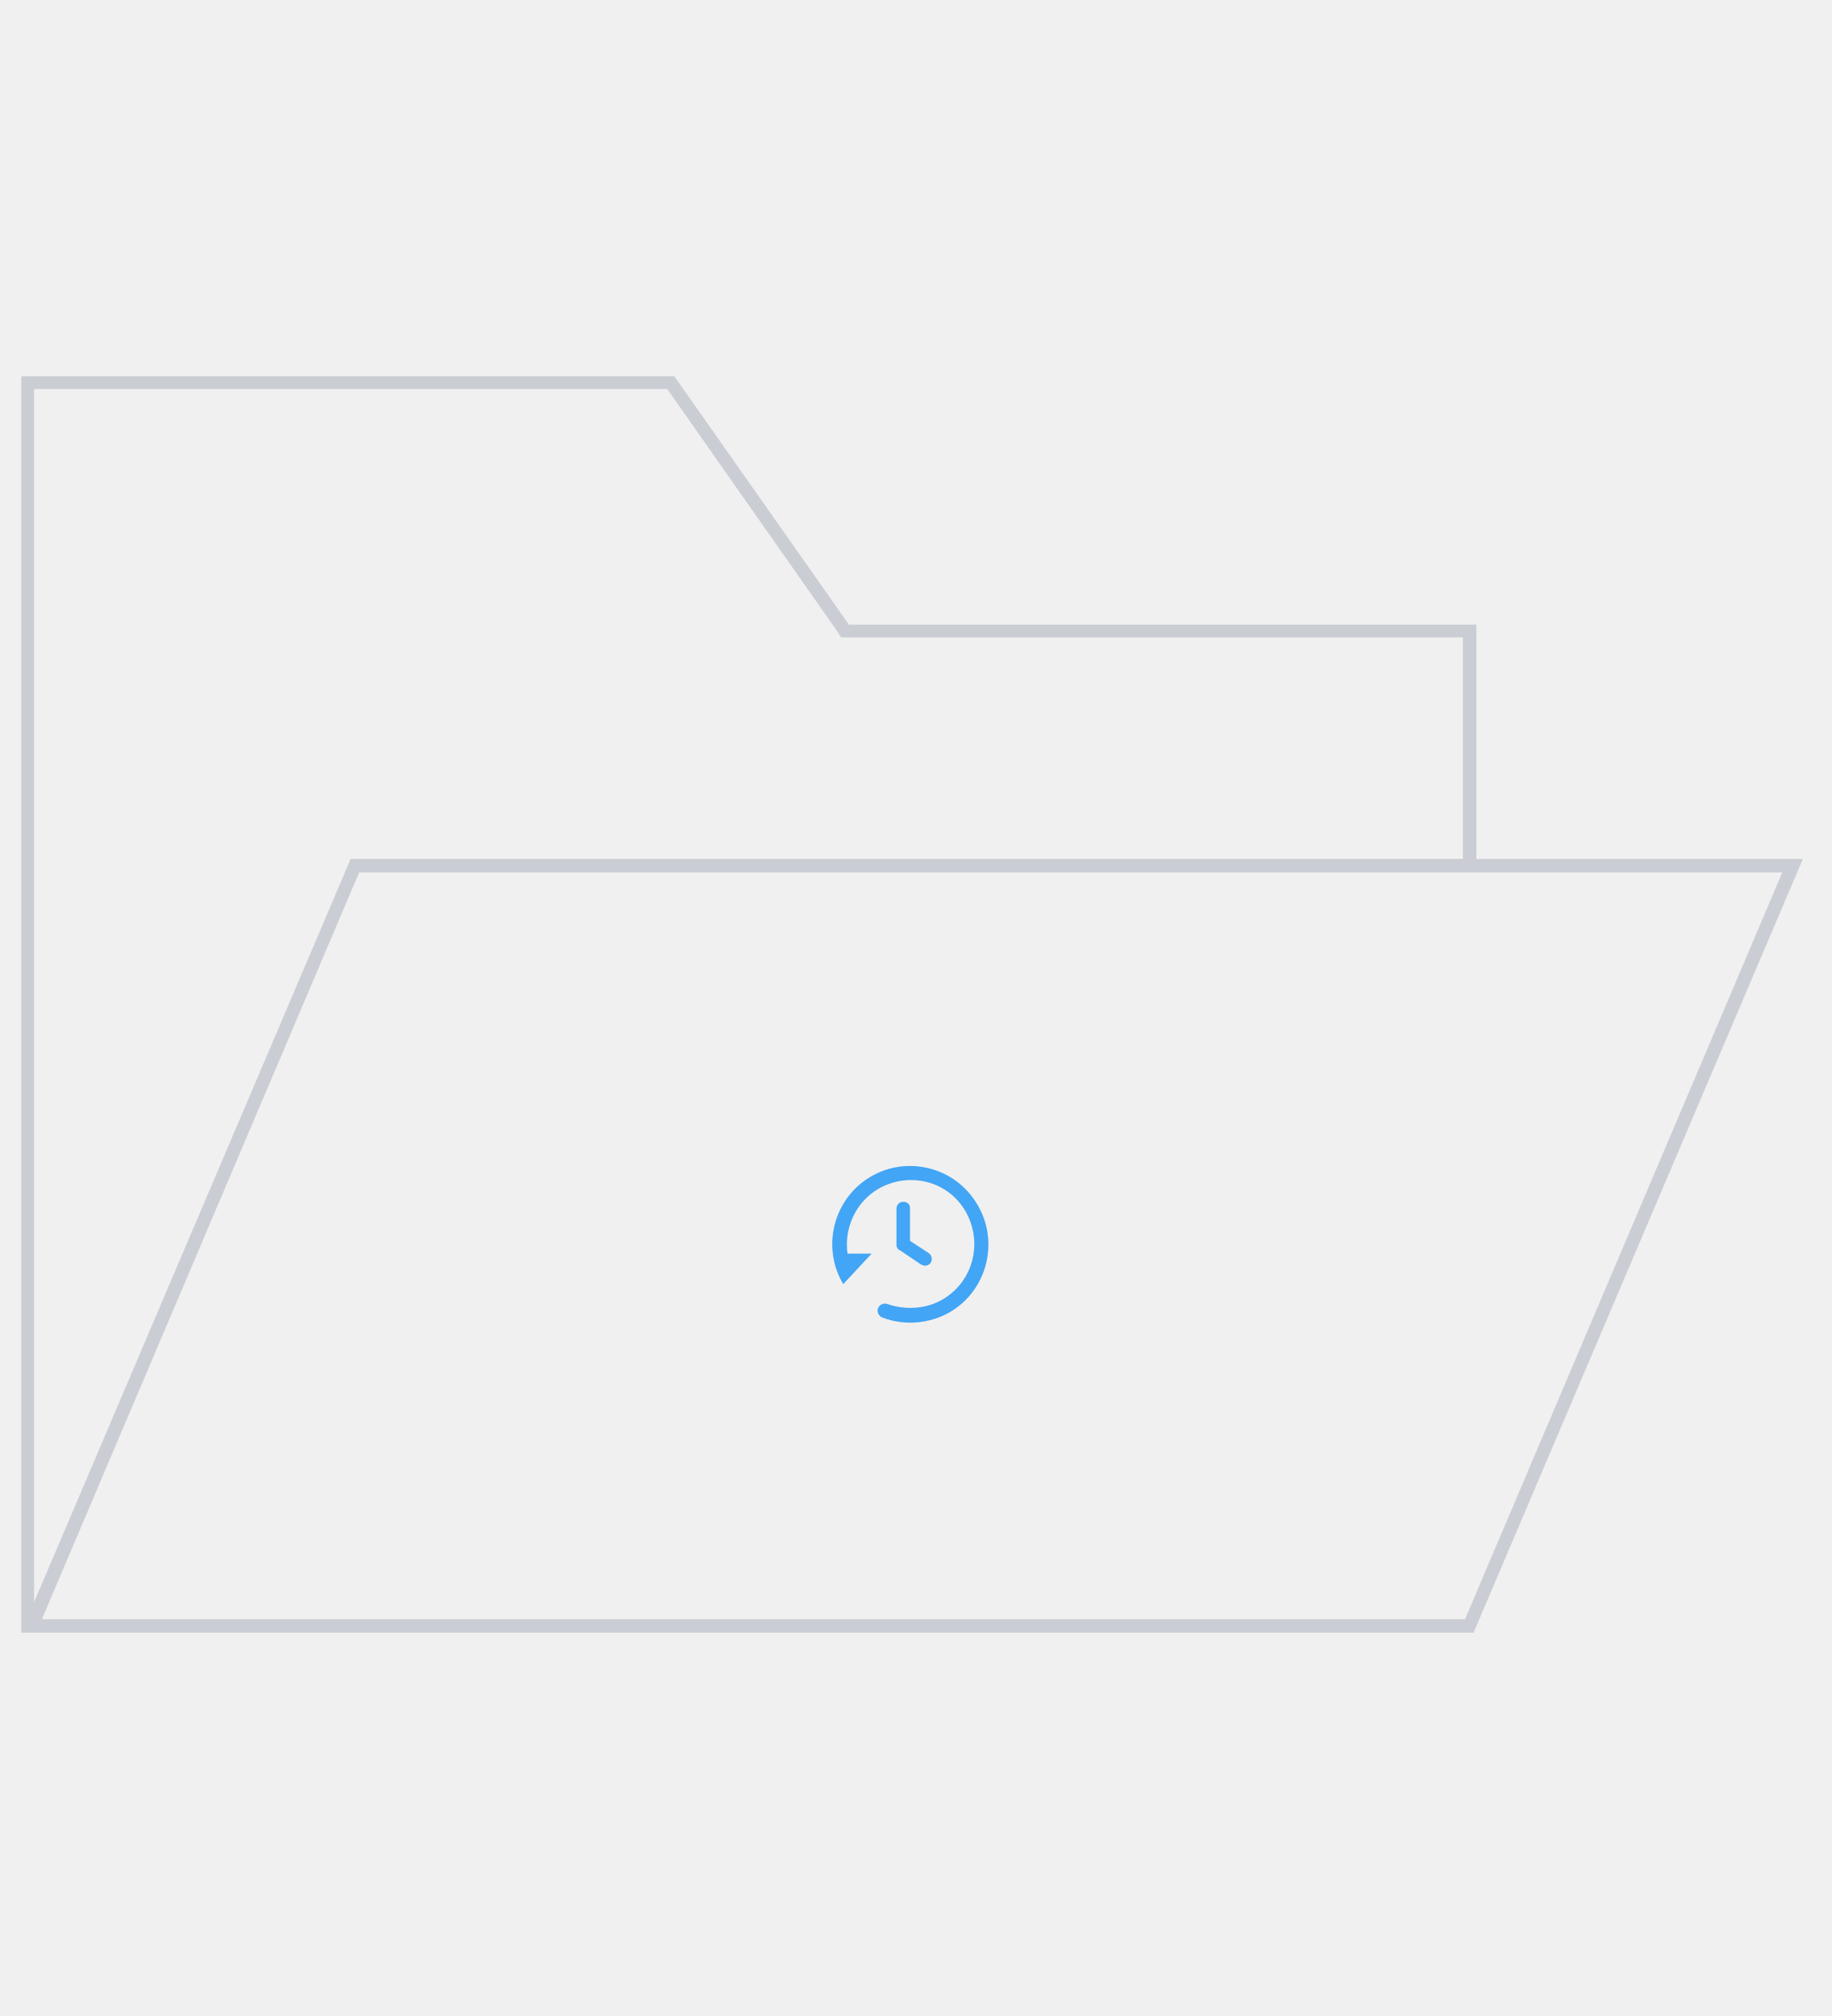
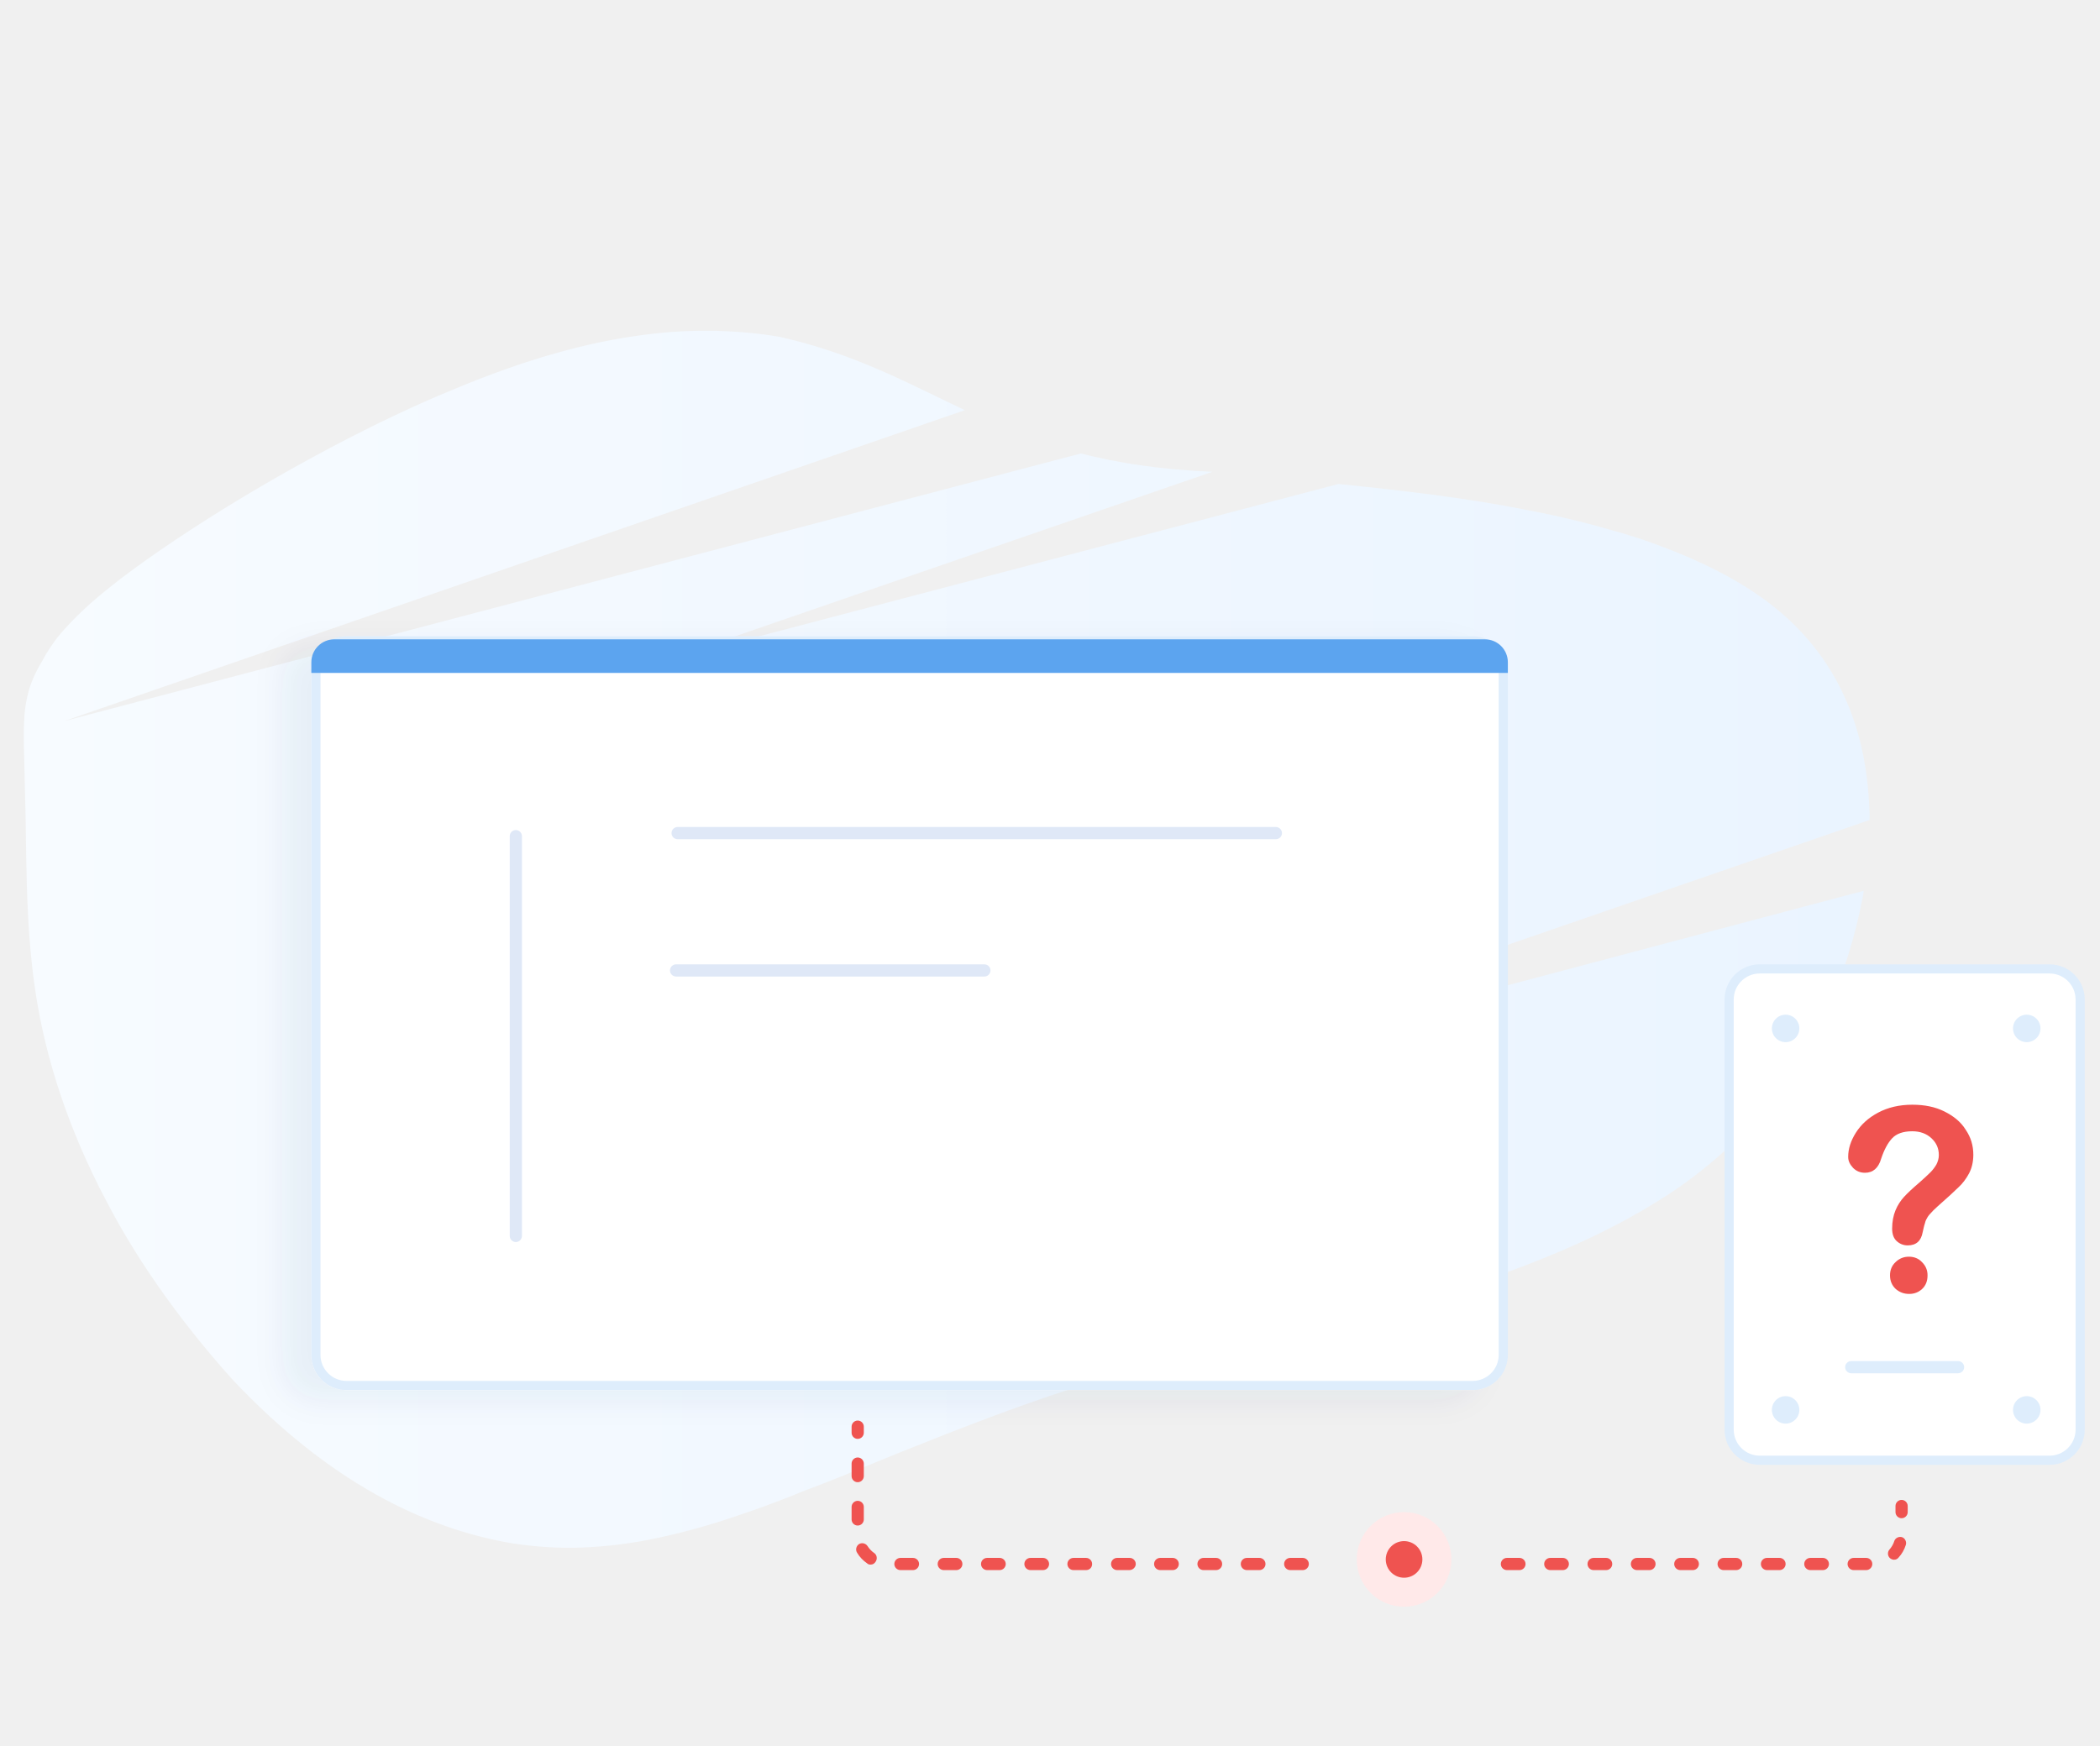
- <svg xmlns="http://www.w3.org/2000/svg" version="1.1" id="Layer_1" x="0px" y="0px" viewBox="0 0 258 284" enable-background="new 0 0 258 284" xml:space="preserve">
-   <g>
-     <path fill="#CBCDD4" d="M208,121V88h-88.4L95,53H3v177h201.1h3.5L254,121H208z M4.8,54.8h89.2l24,34.2l0.5,0.8h87.6V121H49.4   L4.8,225.7V54.8z M206.4,228.1H5.9l44.7-105.2h200.5L206.4,228.1z" />
-     <g>
-       <path fill="#42A5F5" d="M122.6,165.8c-5.2,3.1-6.9,9.9-3.8,15.1l4-4.3l-3.4,0c-0.5-3.5,1.1-7.2,4.3-9.1c4.3-2.5,9.8-1.2,12.3,3.1    c2.5,4.3,1.2,9.8-3.1,12.4c-2.3,1.4-5.3,1.6-7.9,0.7c-0.5-0.2-1.1,0.1-1.3,0.6c-0.2,0.5,0.1,1.1,0.6,1.3c3.1,1.2,6.7,0.9,9.6-0.8    c0,0,0,0,0,0c5.2-3.1,6.9-9.9,3.8-15.1C134.6,164.4,127.8,162.7,122.6,165.8" />
-       <path fill="#42A5F5" d="M127.3,169.3c-0.6,0-1,0.4-1,1v5c0,0,0,0.2,0,0.2c0,0.1,0.1,0.2,0.1,0.3c0,0,0,0,0,0    c0.1,0.2,0.3,0.3,0.5,0.4l2.8,1.9c0.2,0.1,0.4,0.2,0.6,0.2c0.3,0,0.6-0.1,0.8-0.4c0.3-0.4,0.2-1.1-0.3-1.4l-2.6-1.7v-4.5    C128.3,169.7,127.8,169.3,127.3,169.3z" />
+ <svg xmlns="http://www.w3.org/2000/svg" viewBox="0 0 688 572" enable-background="new 0 0 688 572">
+   <style>.st2{fill:#deedfc}.st5{fill:#ef5350}.st8{fill:#dfe8f7}</style>
+   <defs>
+     <filter id="shadow" filterUnits="userSpaceOnUse">
+       <feOffset result="offset" dx="-9.455" dy="3.256" in="SourceAlpha" />
+       <feGaussianBlur result="blur" stdDeviation="4.796" />
+       <feFlood result="flood" flood-color="#2d5075" flood-opacity=".06" />
+       <feComposite result="composite" operator="in" in2="blur" />
+       <feBlend result="blend" in="SourceGraphic" />
+     </filter>
+   </defs>
+   <g id="backups">
+     <linearGradient id="bg_1_" gradientUnits="userSpaceOnUse" x1="7.5" y1="308" x2="612.5" y2="308">
+       <stop offset="0" stop-color="#f7fbff" />
+       <stop offset="1" stop-color="#eaf4ff" />
+     </linearGradient>
+     <path id="bg" d="M327.6 367l284.9-98.3v-2.3c-.1-3-.3-6.1-.6-9-2.4-23.8-12.4-44.6-32.2-59.7-9.8-7.5-21.9-13.6-35.5-18.7-3.4-1.3-6.9-2.5-10.5-3.6-1.8-.6-3.6-1.1-5.5-1.6-.9-.3-1.8-.5-2.8-.8-.9-.3-1.9-.5-2.8-.8-7.5-2-15.4-3.8-23.5-5.3-19.2-3.8-40-6.2-60.6-8.3l-222.9 58.6 181.6-62.6c-17-.7-31-2.9-43.1-6L21 236.3l295.1-101.9c-18.7-8.8-35.8-18.4-60.6-24-6.9-1.2-13.9-1.8-20.9-2H228.9c-1.9 0-3.9.1-5.9.2-4 .2-8.2.6-12.6 1.2-17.5 2.3-37.5 7.6-62.3 18-23.9 9.8-53.9 25.6-80.8 42.7-13.3 8.5-25.4 16.9-34.6 24.6-4.1 3.4-8 7.1-11.6 11.1-1.5 1.7-2.9 3.4-4.1 5.2-.6.9-1.2 1.7-1.7 2.6-.5.8-1 1.7-1.4 2.5-1 1.6-1.9 3.3-2.7 5-.7 1.6-1.3 3.2-1.8 4.9-.9 3.3-1.4 6.6-1.5 10 0 .9-.1 1.7-.1 2.6v2.7c0 1.8 0 3.7.1 5.7.1 3.9.2 8.1.3 12.6.6 18-.1 41.1 3.3 64.2 3.4 23.2 11.3 46.5 23.1 68.9 11.6 22.5 27.2 43 41.7 59.1 31.4 33.3 62.6 48.7 91.9 53.6 7.5 1.1 15 1.6 22.6 1.3 7.9-.3 15.8-1.3 23.5-2.9 8.6-1.8 17.1-4.1 25.4-6.9 4.4-1.5 9-3 13.6-4.8 2.3-.9 4.7-1.7 7-2.7s4.8-1.9 7.2-2.8c4.7-1.8 9.4-3.7 14.2-5.7 2.4-1 4.7-1.9 7.1-2.9 2.4-1 4.7-1.9 7.1-2.9 9.5-3.8 18.9-7.5 28-10.9 18.2-6.9 35.1-12.3 50.2-16.3 3.8-1 7.5-2 11.1-2.8 1.8-.4 3.6-.9 5.3-1.3 1.8-.4 3.5-.8 5.2-1.2 6.9-1.6 13.6-3 20.2-4.5 13.2-2.9 26.3-5.9 40.4-9.8 27.8-7.7 59.7-18.4 85.5-34.3 12.5-7.5 23.8-16.9 33.6-27.6 4.7-5.2 8.9-10.7 12.8-16.6 1.9-2.9 3.7-5.9 5.3-8.9 1.7-3 3.2-6.1 4.7-9.3 5.6-12.2 9.6-25 12.1-38.2.1-.6.2-1.3.3-1.9l-283 75.1z" fill-rule="evenodd" clip-rule="evenodd" fill="url(#bg_1_)" />
+     <g id="disk">
+       <path id="Rounded_Rectangle_1_copy_2" d="M576.5 317.5h95c5.5 0 10 4.5 10 10v141c0 5.5-4.5 10-10 10h-95c-5.5 0-10-4.5-10-10v-141c0-5.5 4.5-10 10-10z" fill="#fff" stroke="#deedfc" stroke-width="3" stroke-linejoin="round" />
+       <circle class="st2" cx="585" cy="337" r="4.5" />
+       <circle id="Ellipse_3_copy" class="st2" cx="664" cy="337" r="4.5" />
+       <circle id="Ellipse_3_copy_2" class="st2" cx="585" cy="462" r="4.5" />
+       <circle id="Ellipse_3_copy_2-2" class="st2" cx="664" cy="462" r="4.5" />
+       <circle id="Ellipse_4_copy" cx="625" cy="399" r="14.5" fill="none" stroke="#fff" stroke-width="4" />
+       <circle cx="625" cy="399" r="2" fill="#fff" />
+       <path id="Rounded_Rectangle_2_copy_19" class="st2" d="M606.5 446h35c1.1 0 2 .9 2 2s-.9 2-2 2h-35c-1.1 0-2-.9-2-2s.9-2 2-2z" />
+     </g>
+     <g id="transfer">
+       <g id="dashed_line">
+         <path class="st5" d="M611.4 514.5h-4.1c-1.1 0-2-.9-2-2s.9-2 2-2h4.1c1.1 0 2 .9 2 2s-.9 2-2 2zm-14.2 0h-4.1c-1.1 0-2-.9-2-2s.9-2 2-2h4.1c1.1 0 2 .9 2 2s-.9 2-2 2zm-14.2 0h-4.1c-1.1 0-2-.9-2-2s.9-2 2-2h4.1c1.1 0 2 .9 2 2s-.9 2-2 2zm-14.2 0h-4.1c-1.1 0-2-.9-2-2s.9-2 2-2h4.1c1.1 0 2 .9 2 2s-.9 2-2 2zm-14.2 0h-4.1c-1.1 0-2-.9-2-2s.9-2 2-2h4.1c1.1 0 2 .9 2 2s-.9 2-2 2zm-14.2 0h-4.1c-1.1 0-2-.9-2-2s.9-2 2-2h4.1c1.1 0 2 .9 2 2s-.9 2-2 2zm-14.2 0h-4.1c-1.1 0-2-.9-2-2s.9-2 2-2h4.1c1.1 0 2 .9 2 2s-.9 2-2 2zm-14.2 0h-4.1c-1.1 0-2-.9-2-2s.9-2 2-2h4.1c1.1 0 2 .9 2 2s-.9 2-2 2zm-14.2 0h-4.1c-1.1 0-2-.9-2-2s.9-2 2-2h4.1c1.1 0 2 .9 2 2s-.9 2-2 2zm-71 0h-4.1c-1.1 0-2-.9-2-2s.9-2 2-2h4.1c1.1 0 2 .9 2 2s-.9 2-2 2zm-14.2 0h-4.1c-1.1 0-2-.9-2-2s.9-2 2-2h4.1c1.1 0 2 .9 2 2s-.9 2-2 2zm-14.2 0h-4.1c-1.1 0-2-.9-2-2s.9-2 2-2h4.1c1.1 0 2 .9 2 2s-.9 2-2 2zm-14.2 0h-4.1c-1.1 0-2-.9-2-2s.9-2 2-2h4.1c1.1 0 2 .9 2 2s-.9 2-2 2zm-14.2 0h-4c-1.1 0-2-.9-2-2s.9-2 2-2h4.1c1.1 0 2 .9 2 2s-1 2-2.1 2zm-14.2 0h-4.1c-1.1 0-2-.9-2-2s.9-2 2-2h4.1c1.1 0 2 .9 2 2s-.8 2-2 2zm-14.1 0h-4.1c-1.1 0-2-.9-2-2s.9-2 2-2h4.1c1.1 0 2 .9 2 2s-.9 2-2 2zm-14.2 0h-4.1c-1.1 0-2-.9-2-2s.9-2 2-2h4.1c1.1 0 2 .9 2 2s-.9 2-2 2zm-14.2 0h-4.1c-1.1 0-2-.9-2-2s.9-2 2-2h4.1c1.1 0 2 .9 2 2s-.9 2-2 2zm-14.2 0H295c-1.1 0-2-.9-2-2s.9-2 2-2h4.1c1.1 0 2 .9 2 2s-.9 2-2 2zm-13.9-1.8c-.4 0-.8-.1-1.1-.4-1.3-.9-2.5-2.1-3.3-3.5-.6-.9-.3-2.2.6-2.8.9-.6 2.2-.3 2.8.6.6.9 1.3 1.7 2.2 2.3.9.6 1.1 1.9.5 2.8-.4.7-1 1-1.7 1zm335.3-1.6c-.5 0-.9-.2-1.3-.5-.8-.7-.9-2-.2-2.8.7-.8 1.3-1.8 1.6-2.8.3-1 1.5-1.6 2.5-1.3 1 .3 1.6 1.5 1.3 2.5-.5 1.6-1.3 3-2.4 4.2-.4.5-.9.7-1.5.7zM281 499.9c-1.1 0-2-.9-2-2v-4.1c0-1.1.9-2 2-2s2 .9 2 2v4.1c0 1.1-.9 2-2 2zm0-14.2c-1.1 0-2-.9-2-2v-4.1c0-1.1.9-2 2-2s2 .9 2 2v4.1c0 1.1-.9 2-2 2zM281 467.5v2M281 471.5c-1.1 0-2-.9-2-2v-2c0-1.1.9-2 2-2s2 .9 2 2v2c0 1.1-.9 2-2 2z" />
+         <g>
+           <path class="st5" d="M623 495.5v-2M623 497.5c-1.1 0-2-.9-2-2v-2c0-1.1.9-2 2-2s2 .9 2 2v2c0 1.1-.9 2-2 2z" />
+         </g>
+       </g>
+       <circle cx="460" cy="511" r="15.5" fill="#ffe9e9" />
+       <circle id="Ellipse_6_copy" class="st5" cx="460" cy="511" r="6" />
+     </g>
+     <g id="browser" filter="url(#shadow)">
+       <path d="M482.5 454h-369c-5.5 0-10-4.5-10-10V220c0-5.5 4.5-10 10-10h369c5.5 0 10 4.5 10 10v224c0 5.5-4.5 10-10 10z" fill="#fff" stroke="#deedfc" stroke-width="3" stroke-linecap="round" stroke-miterlimit="10" />
+       <path class="st8" d="M418 275H222c-1.1 0-2-.9-2-2s.9-2 2-2h196c1.1 0 2 .9 2 2s-.9 2-2 2zM322.5 320h-101c-1.1 0-2-.9-2-2s.9-2 2-2h101c1.1 0 2 .9 2 2s-.9 2-2 2zM167 405V274c0-1.1.9-2 2-2s2 .9 2 2v131c0 1.1-.9 2-2 2s-2-.9-2-2z" />
+       <path d="M492.5 219h-389v-2c0-3.3 2.7-6 6-6h377c3.3 0 6 2.7 6 6v2z" fill="#5ca4ef" stroke="#5ca4ef" stroke-width="3" stroke-miterlimit="10" />
    </g>
  </g>
+   <path class="st5" d="M605.5 379.1c0-2.6.8-5.2 2.5-7.9s4.1-4.9 7.3-6.6c3.2-1.7 6.9-2.6 11.2-2.6 4 0 7.5.7 10.5 2.2 3 1.5 5.4 3.4 7 6 1.7 2.5 2.5 5.2 2.5 8.2 0 2.3-.5 4.4-1.4 6.1-.9 1.7-2.1 3.3-3.4 4.5-1.3 1.3-3.6 3.4-7 6.4-.9.8-1.7 1.6-2.2 2.2-.6.6-1 1.2-1.3 1.8-.3.5-.5 1.1-.6 1.6-.2.5-.4 1.5-.7 2.8-.5 2.8-2.1 4.3-4.9 4.3-1.4 0-2.6-.5-3.6-1.4-1-.9-1.5-2.3-1.5-4.1 0-2.3.4-4.3 1.1-6 .7-1.7 1.7-3.2 2.8-4.4 1.2-1.3 2.8-2.8 4.8-4.5 1.7-1.5 3-2.7 3.8-3.5.8-.8 1.4-1.6 2-2.6.5-1 .8-2 .8-3.1 0-2.2-.8-4-2.4-5.5-1.6-1.5-3.7-2.3-6.3-2.3-3 0-5.2.8-6.6 2.3-1.4 1.5-2.6 3.7-3.6 6.7-.9 3.1-2.7 4.6-5.3 4.6-1.5 0-2.8-.5-3.9-1.6-1.1-1.2-1.6-2.3-1.6-3.6zm20 44.9c-1.7 0-3.1-.5-4.4-1.6-1.2-1.1-1.9-2.6-1.9-4.5 0-1.7.6-3.2 1.8-4.3 1.2-1.2 2.7-1.8 4.4-1.8 1.7 0 3.2.6 4.3 1.8 1.2 1.2 1.8 2.6 1.8 4.3 0 1.9-.6 3.4-1.8 4.5-1.2 1.1-2.6 1.6-4.2 1.6z" id="Layer_2" />
</svg>
